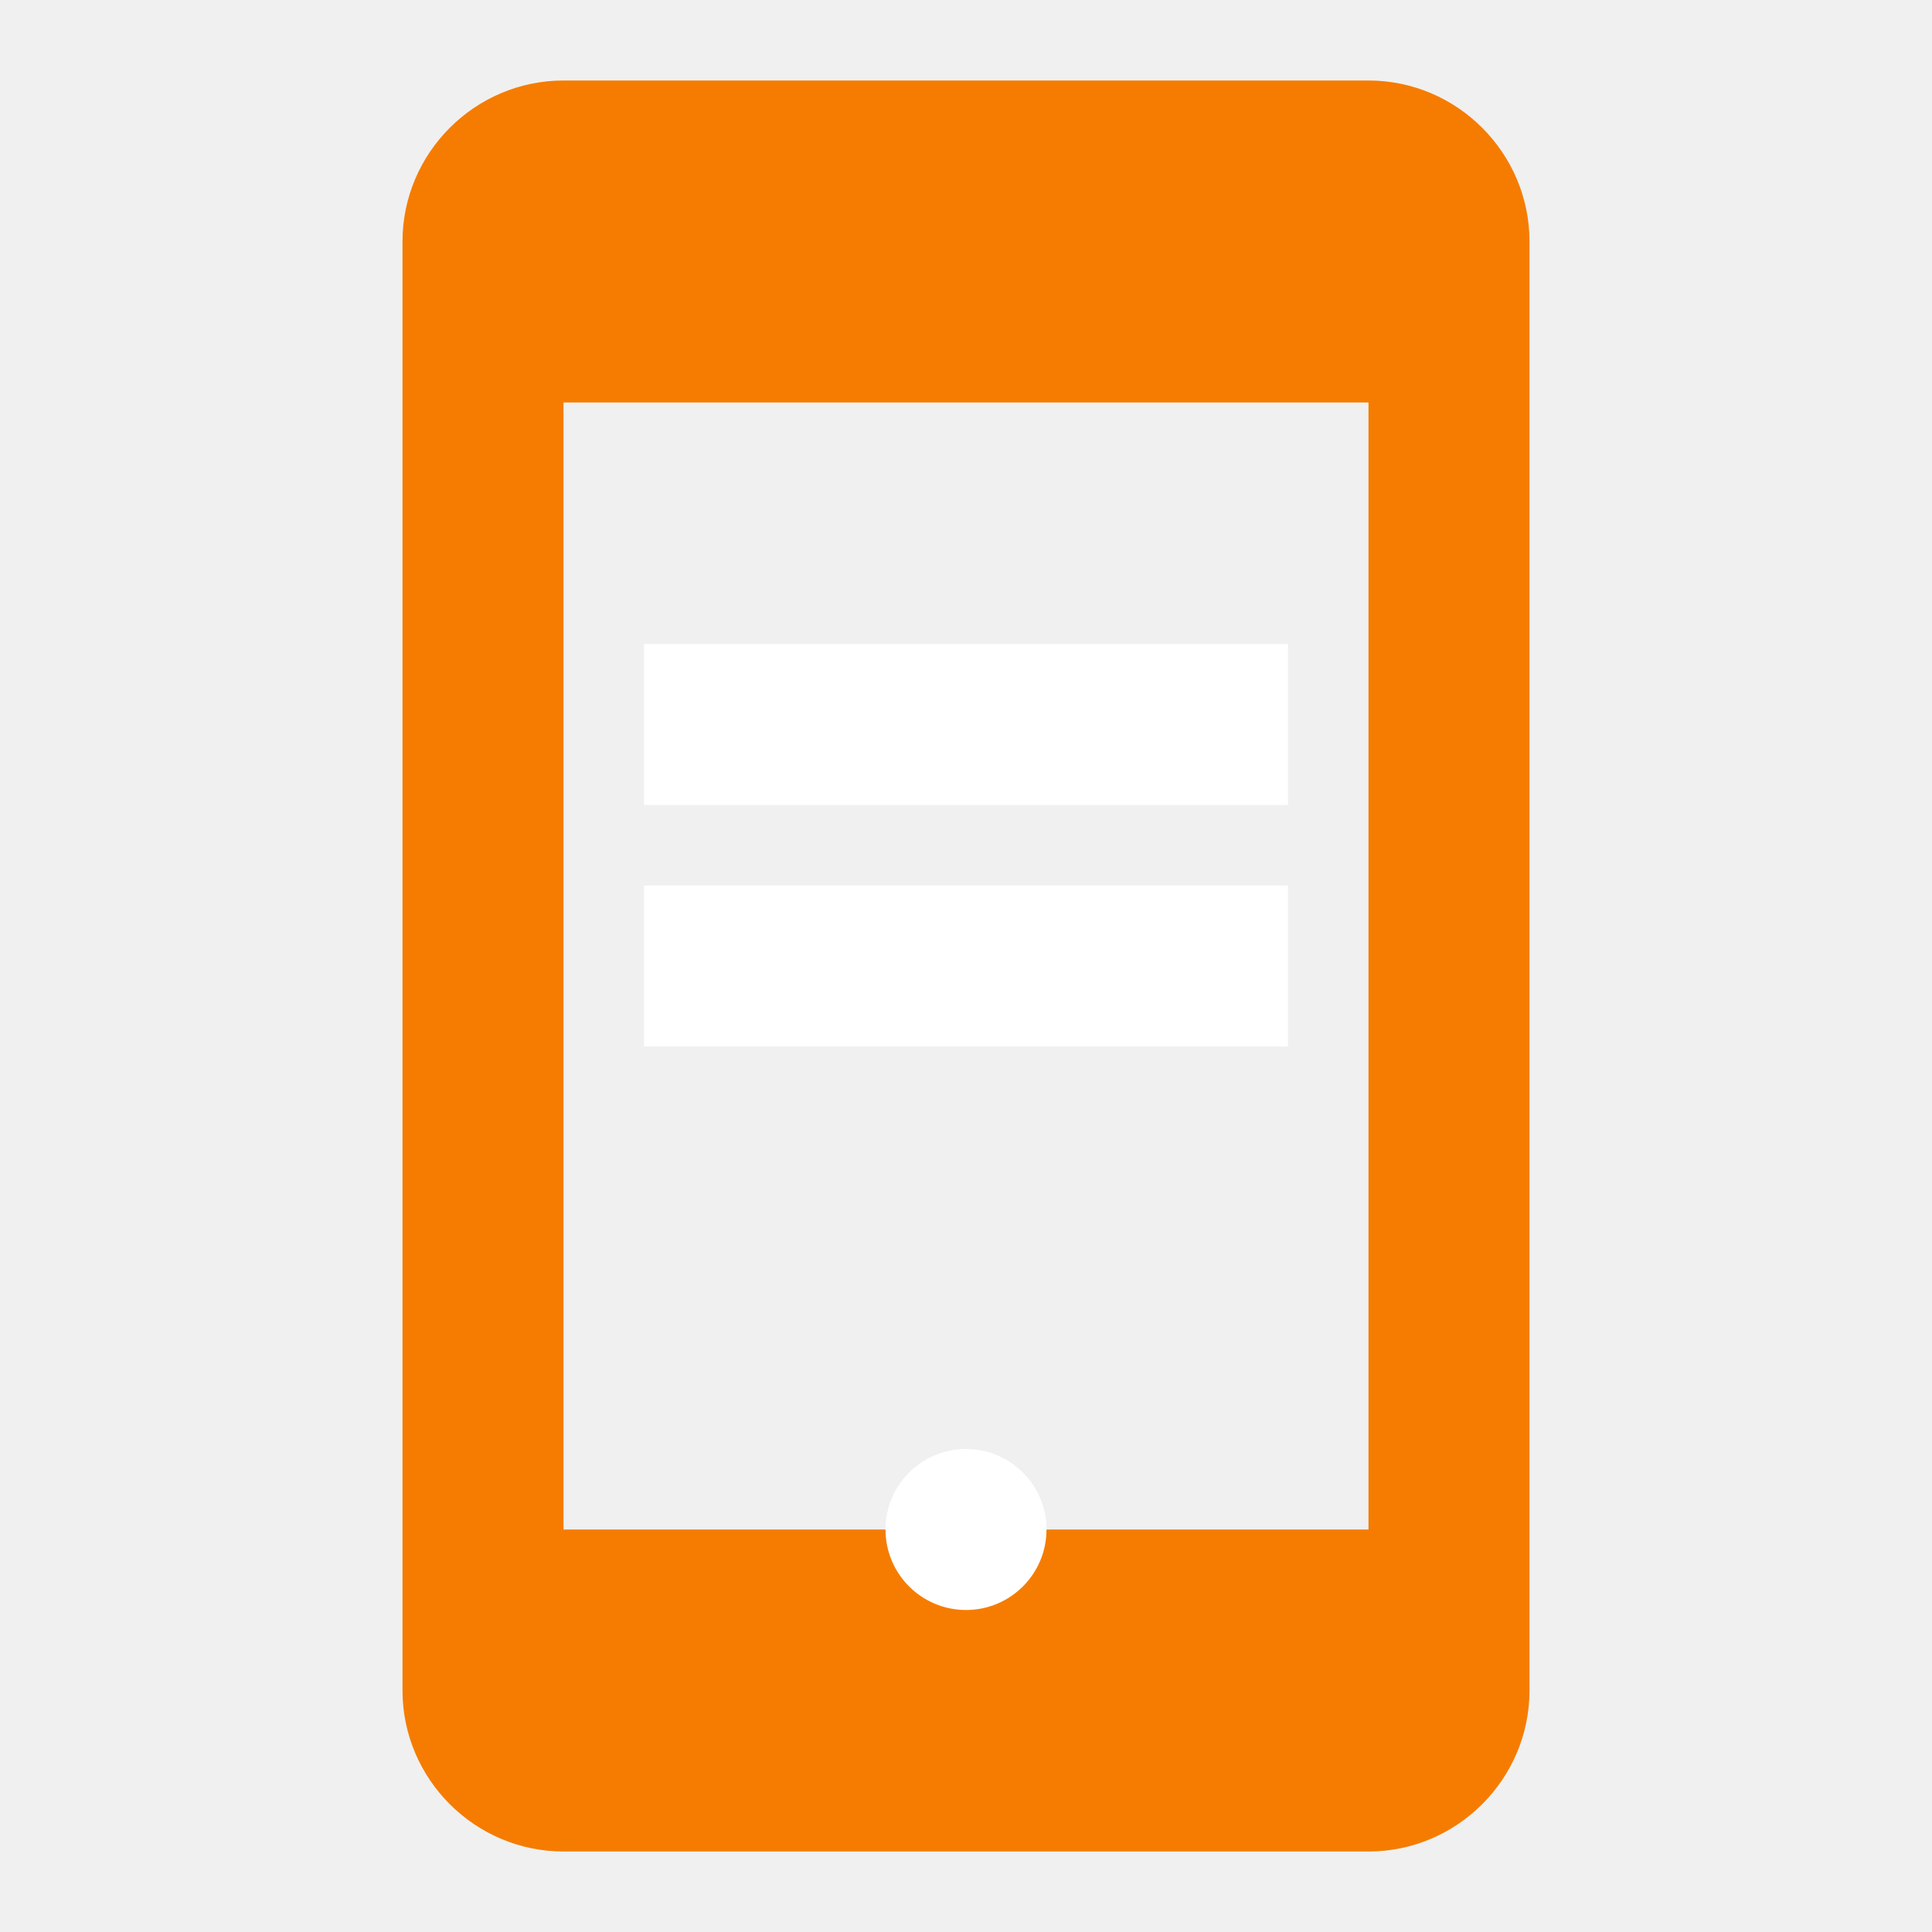
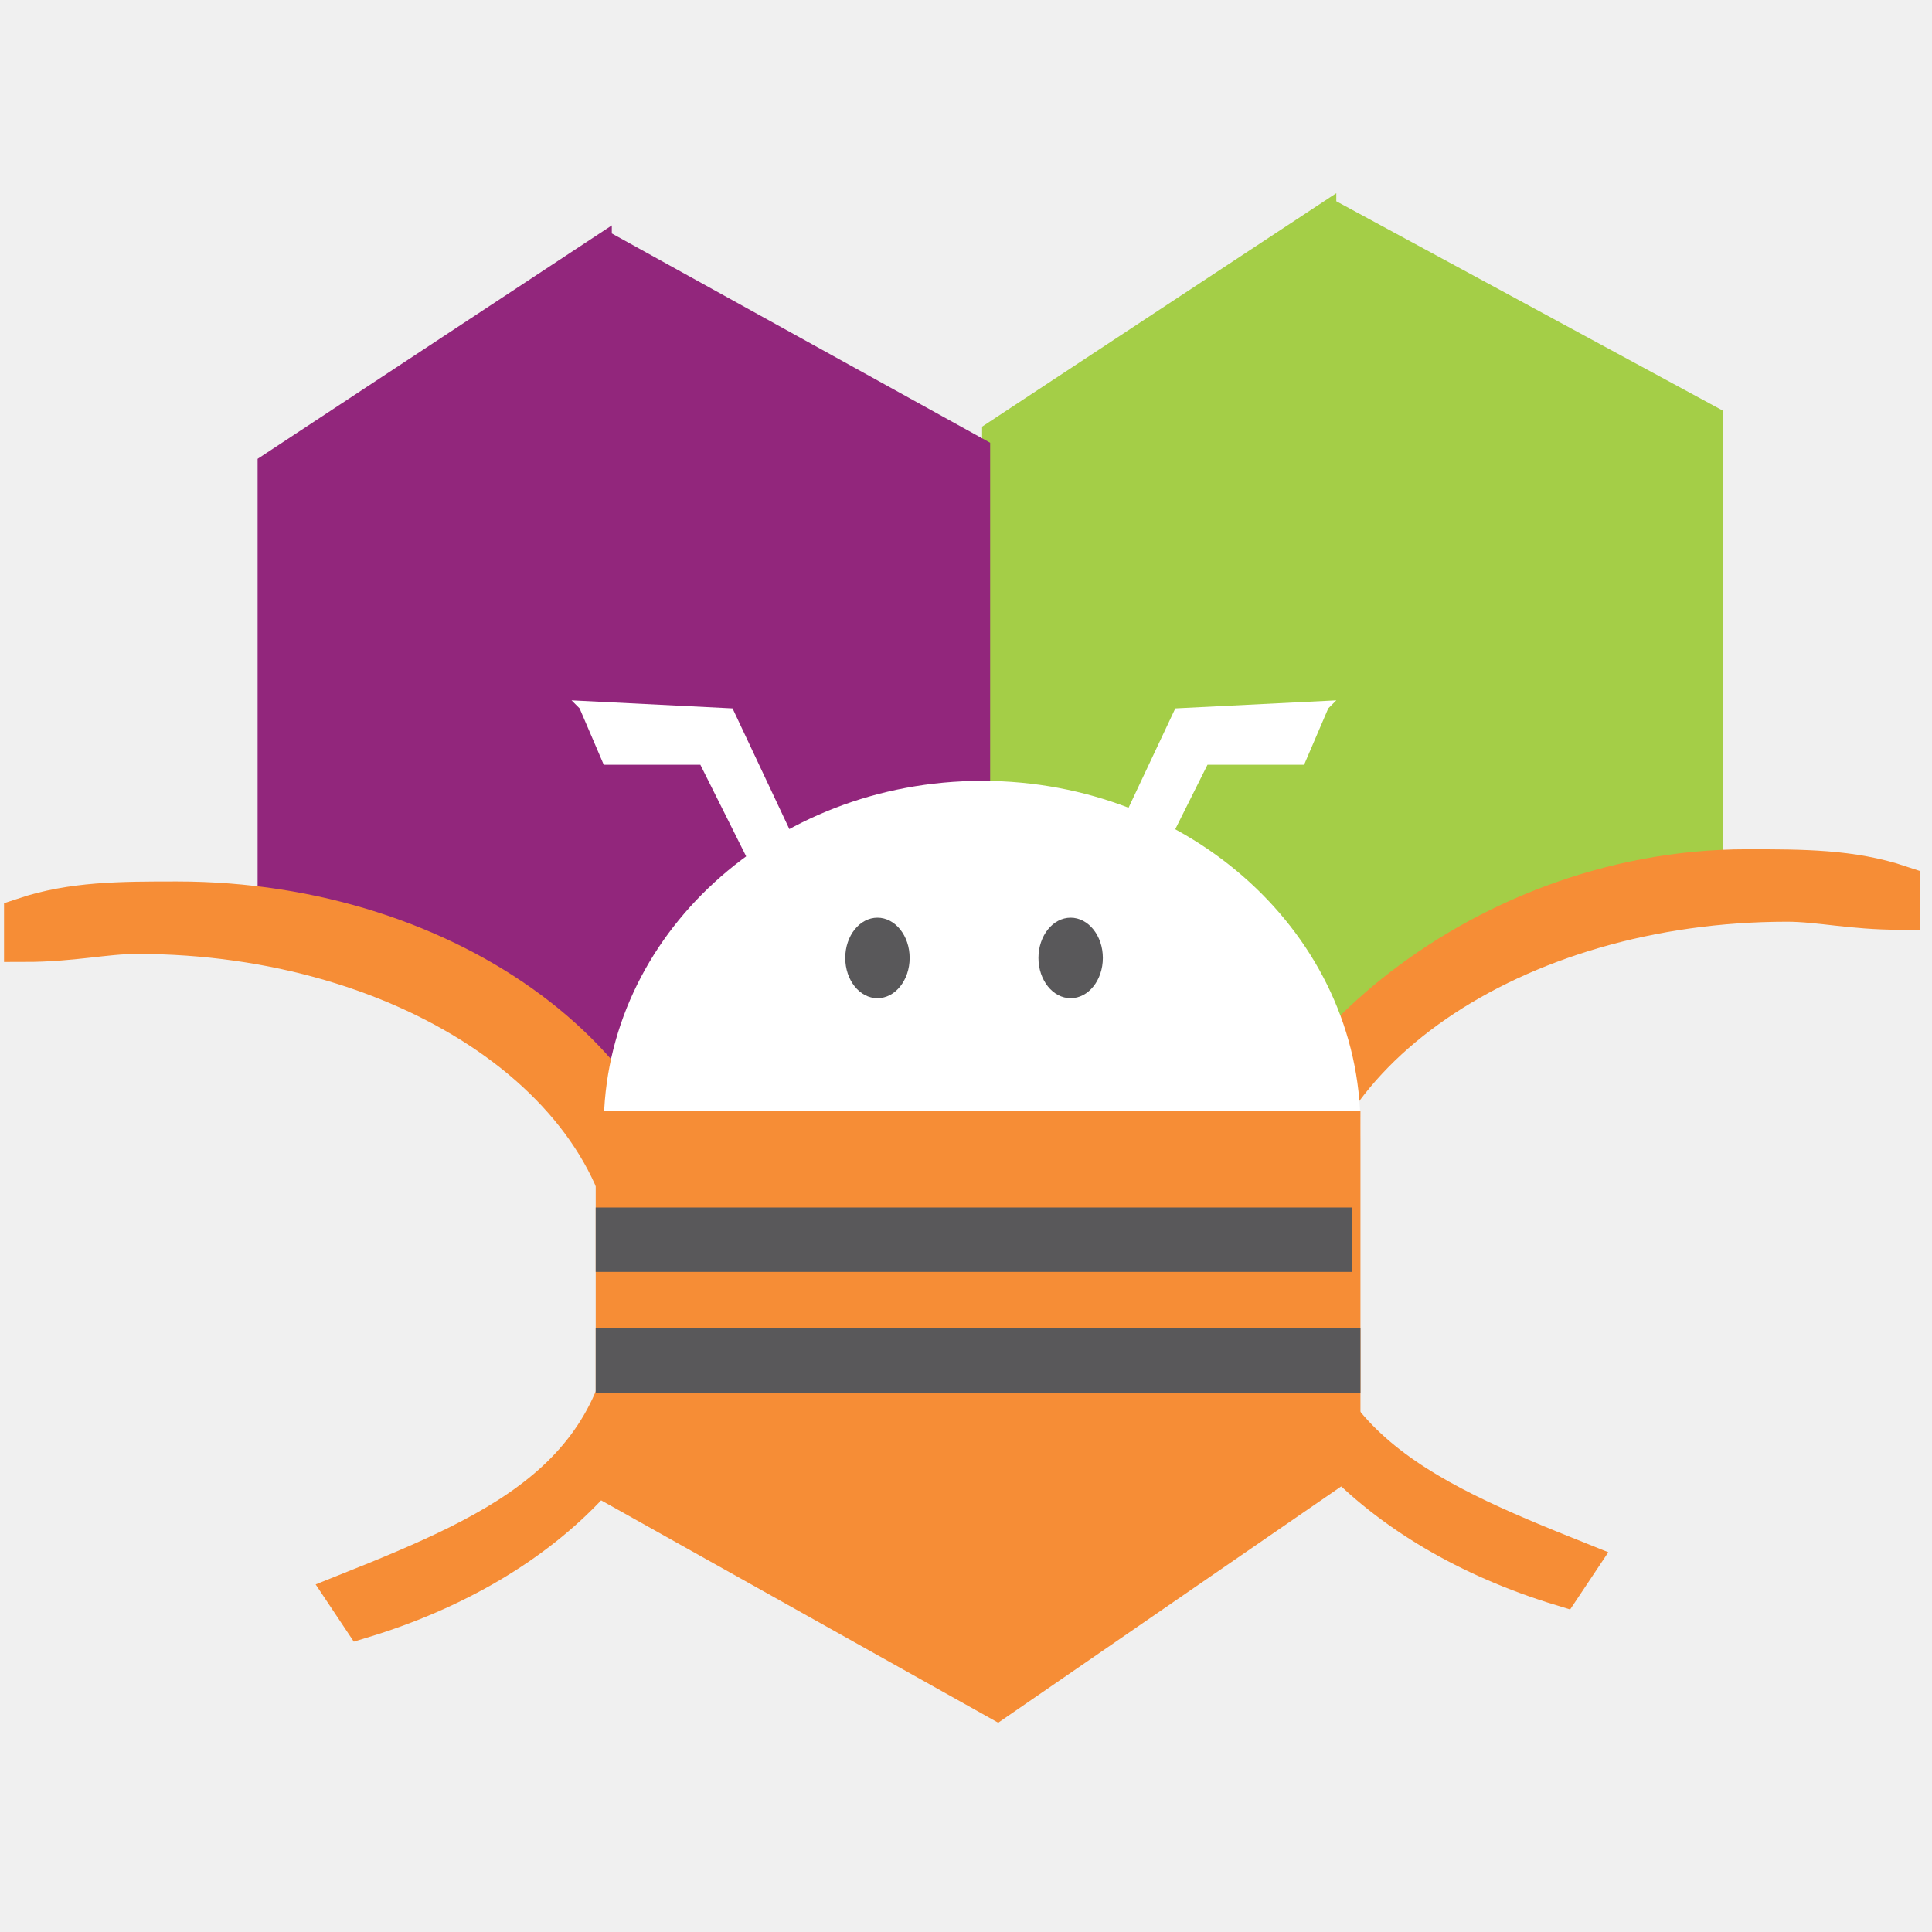
- <svg xmlns="http://www.w3.org/2000/svg" viewBox="0 0 24 24" fill="#F57C00">
-   <path d="M17 1H7c-1.1 0-2 .9-2 2v18c0 1.1.9 2 2 2h10c1.1 0 2-.9 2-2V3c0-1.1-.9-2-2-2zm0 18H7V5h10v14z" />
-   <circle cx="12" cy="19" r="1" fill="#FFF" />
-   <path d="M8 8h8v2H8V8zm0 3h8v2H8v-2z" fill="#FFF" />
+ <svg xmlns="http://www.w3.org/2000/svg" id="Layer_1" version="1.1" viewBox="0 0 24 24">
+   <defs>
+     <style>
+       .st0 {
+         fill: #59585a;
+       }
+ 
+       .st0, .st1, .st2 {
+         isolation: isolate;
+       }
+ 
+       .st3 {
+         fill: #fff;
+       }
+ 
+       .st4, .st5 {
+         fill: #f68d36;
+       }
+ 
+       .st1 {
+         fill: #92267c;
+       }
+ 
+       .st2 {
+         fill: #a4ce47;
+       }
+ 
+       .st5 {
+         stroke: #f68d36;
+         stroke-miterlimit: 10;
+         stroke-width: .5px;
+       }
+     </style>
+   </defs>
+   <path class="st2" d="M16.6,2.4l-4.4,2.9s0,5.9,0,5.7,4.7,1.9,4.7,1.9l4.5-1.8v-6c0,0-4.8-2.6-4.8-2.6Z" />
+   <path class="st1" d="M7.6,2.8l-4.4,2.9s0,5.5,0,5.7c0,.5,4.6,2.2,4.6,2.2l4.5-2.9v-5.2l-4.7-2.6Z" />
+   <path class="st5" d="M21.7,10.8c.7,0,1.3,0,1.9.2v.3c-.6,0-1-.1-1.4-.1-3.4,0-6.2,1.9-6.2,4.3s1.6,3.1,3.6,3.9l-.2.3c-2.3-.7-3.9-2.3-3.9-4.3s2.8-4.6,6.2-4.6Z" />
+   <path class="st5" d="M2.2,11.2c-.7,0-1.3,0-1.9.2v.3c.6,0,1-.1,1.4-.1,3.4,0,6.2,1.9,6.2,4.3s-1.6,3.1-3.6,3.9l.2.3c2.3-.7,3.9-2.3,3.9-4.3,0-2.5-2.8-4.6-6.2-4.6Z" />
+   <g>
+     <ellipse class="st3" cx="12.2" cy="14" rx="4.7" ry="4.3" />
+     <g>
+       <ellipse class="st0" cx="10.9" cy="11.9" rx=".4" ry=".5" />
+       <ellipse class="st0" cx="13.3" cy="11.9" rx=".4" ry=".5" />
+     </g>
+   </g>
+   <polygon class="st4" points="7.4 13.8 7.4 18.6 12.4 21.4 16.9 18.3 16.9 13.8 7.4 13.8" />
+   <rect class="st0" x="7.4" y="15" width="9.4" height=".8" />
+   <rect class="st0" x="7.4" y="16.5" width="9.5" height=".8" />
+   <polygon class="st3" points="7.2 8.8 7.5 9.5 8.7 9.5 9.3 10.7 9.9 10.5 9.1 8.8 7.1 8.7 7.2 8.8" />
+   <polygon class="st3" points="16.5 8.8 16.2 9.5 15 9.5 14.4 10.7 13.8 10.5 14.6 8.8 16.6 8.7 16.5 8.8" />
</svg>
